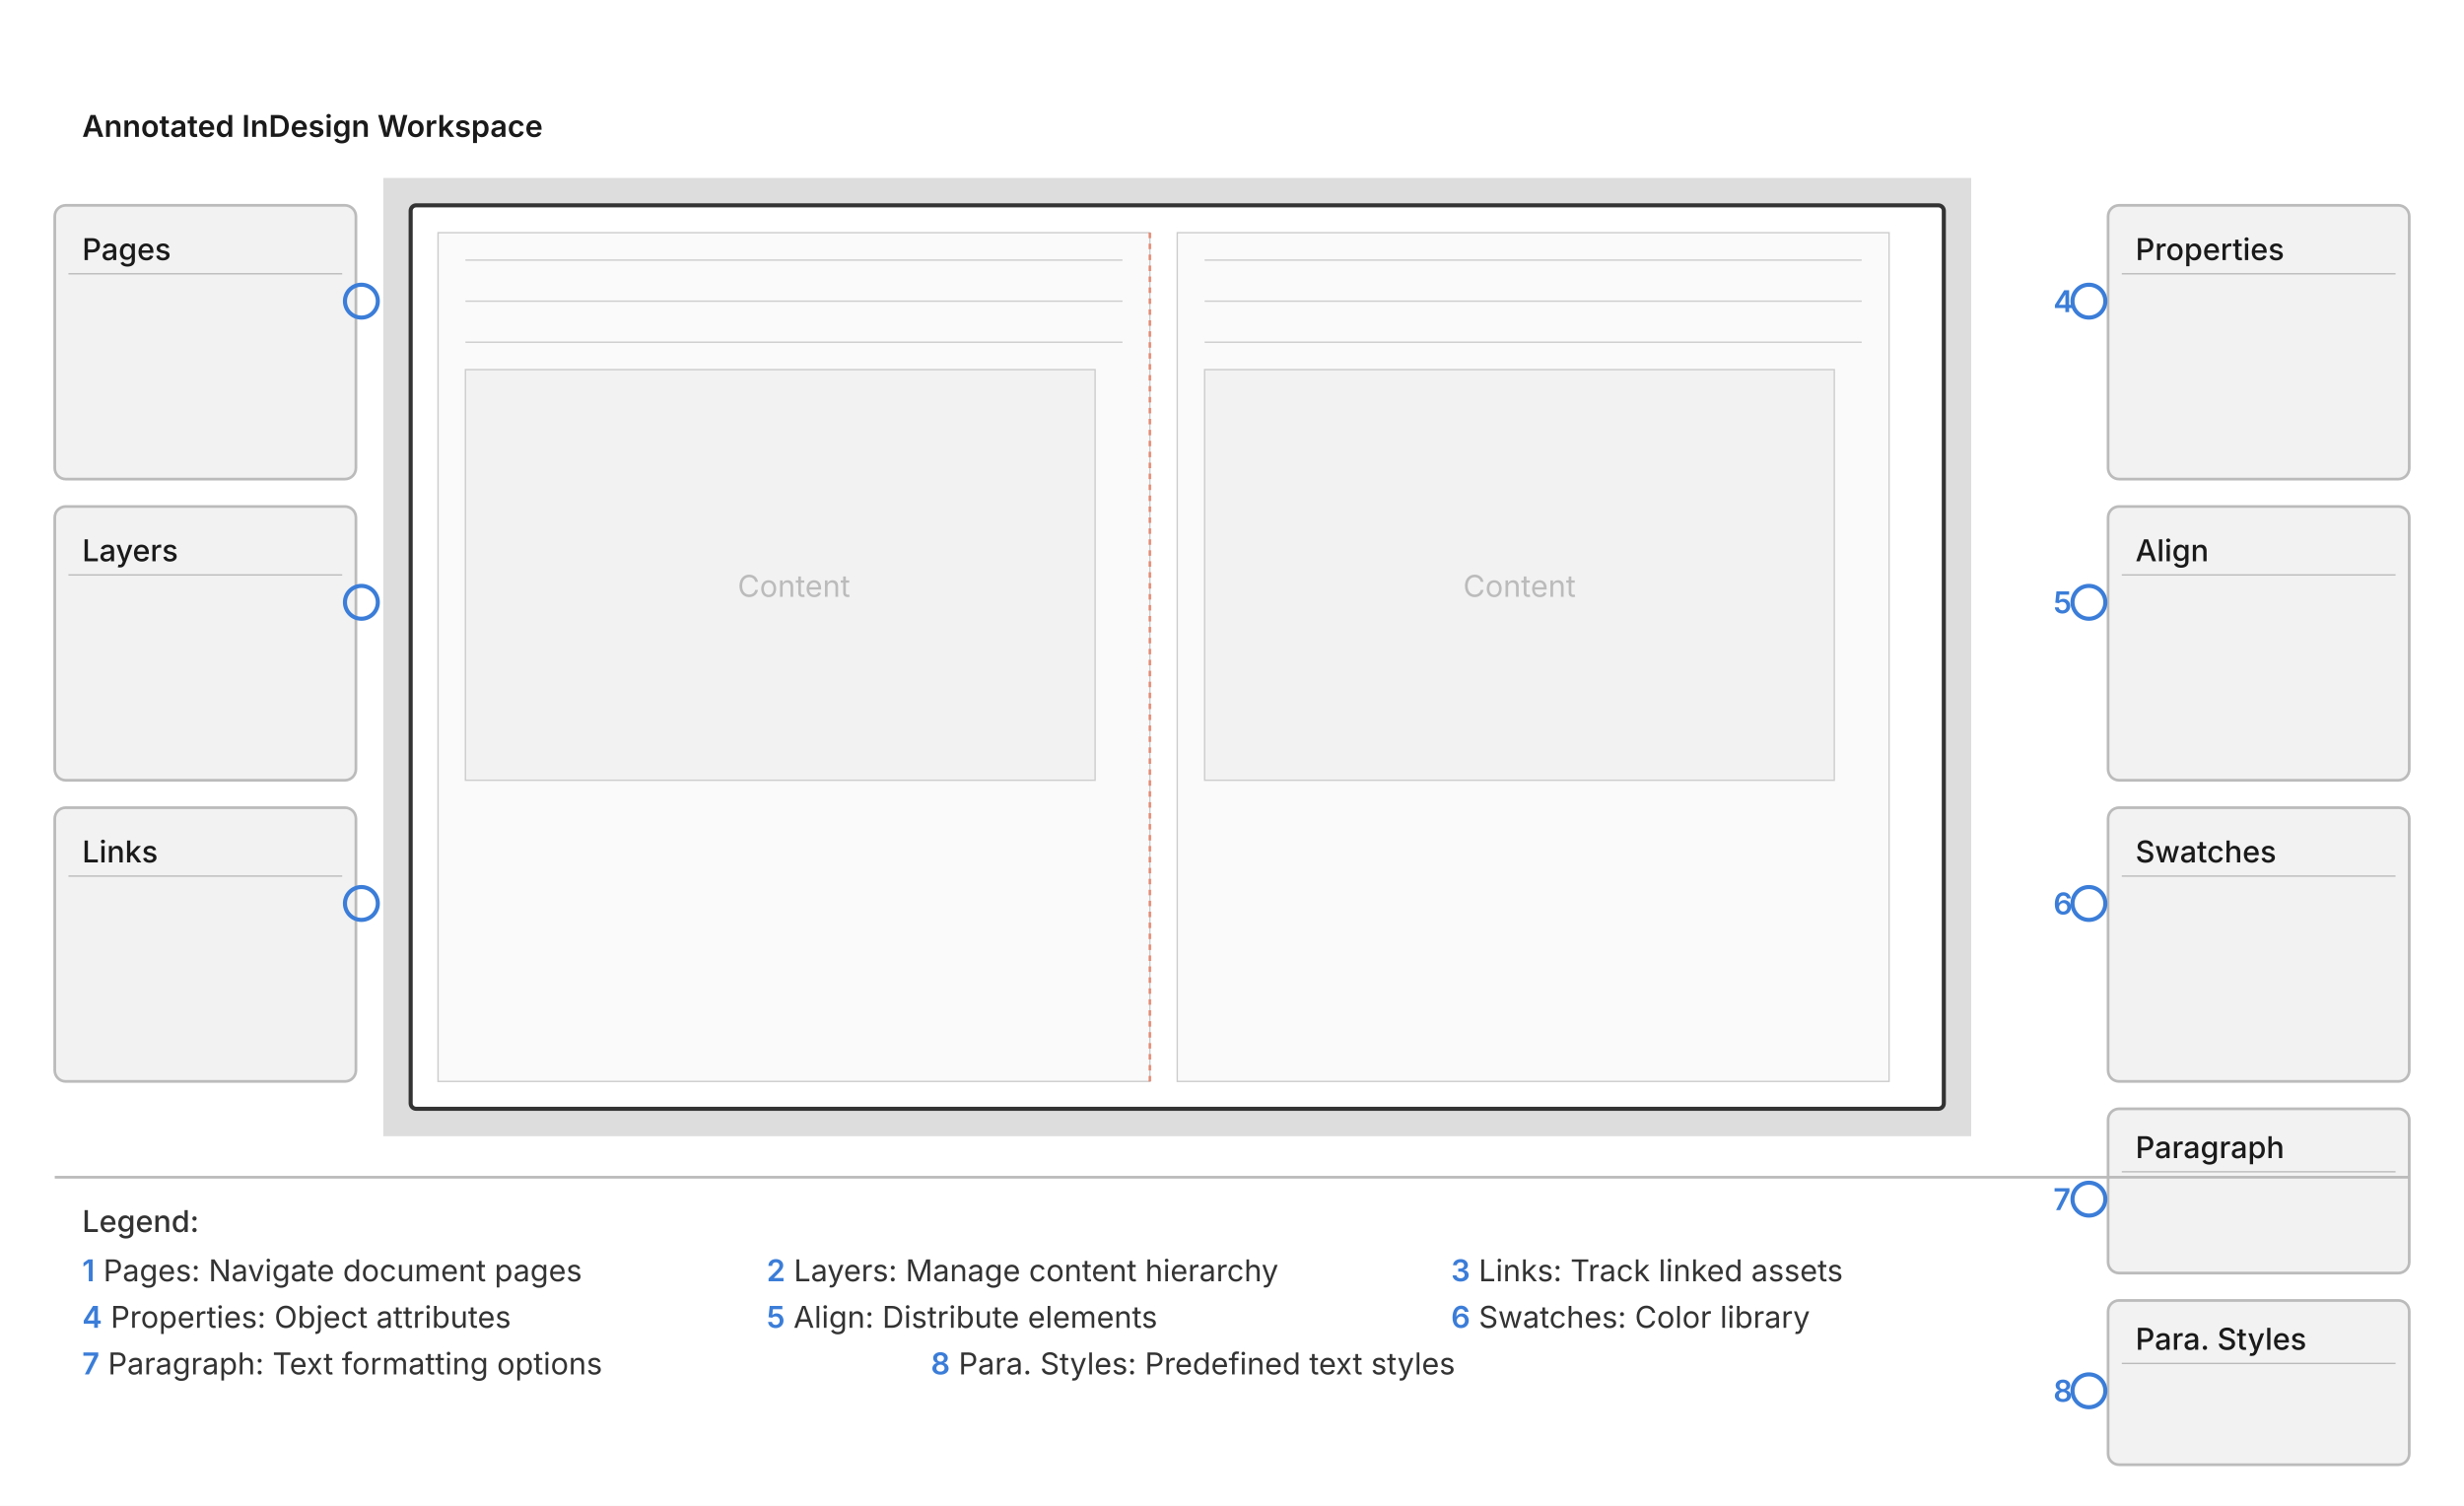
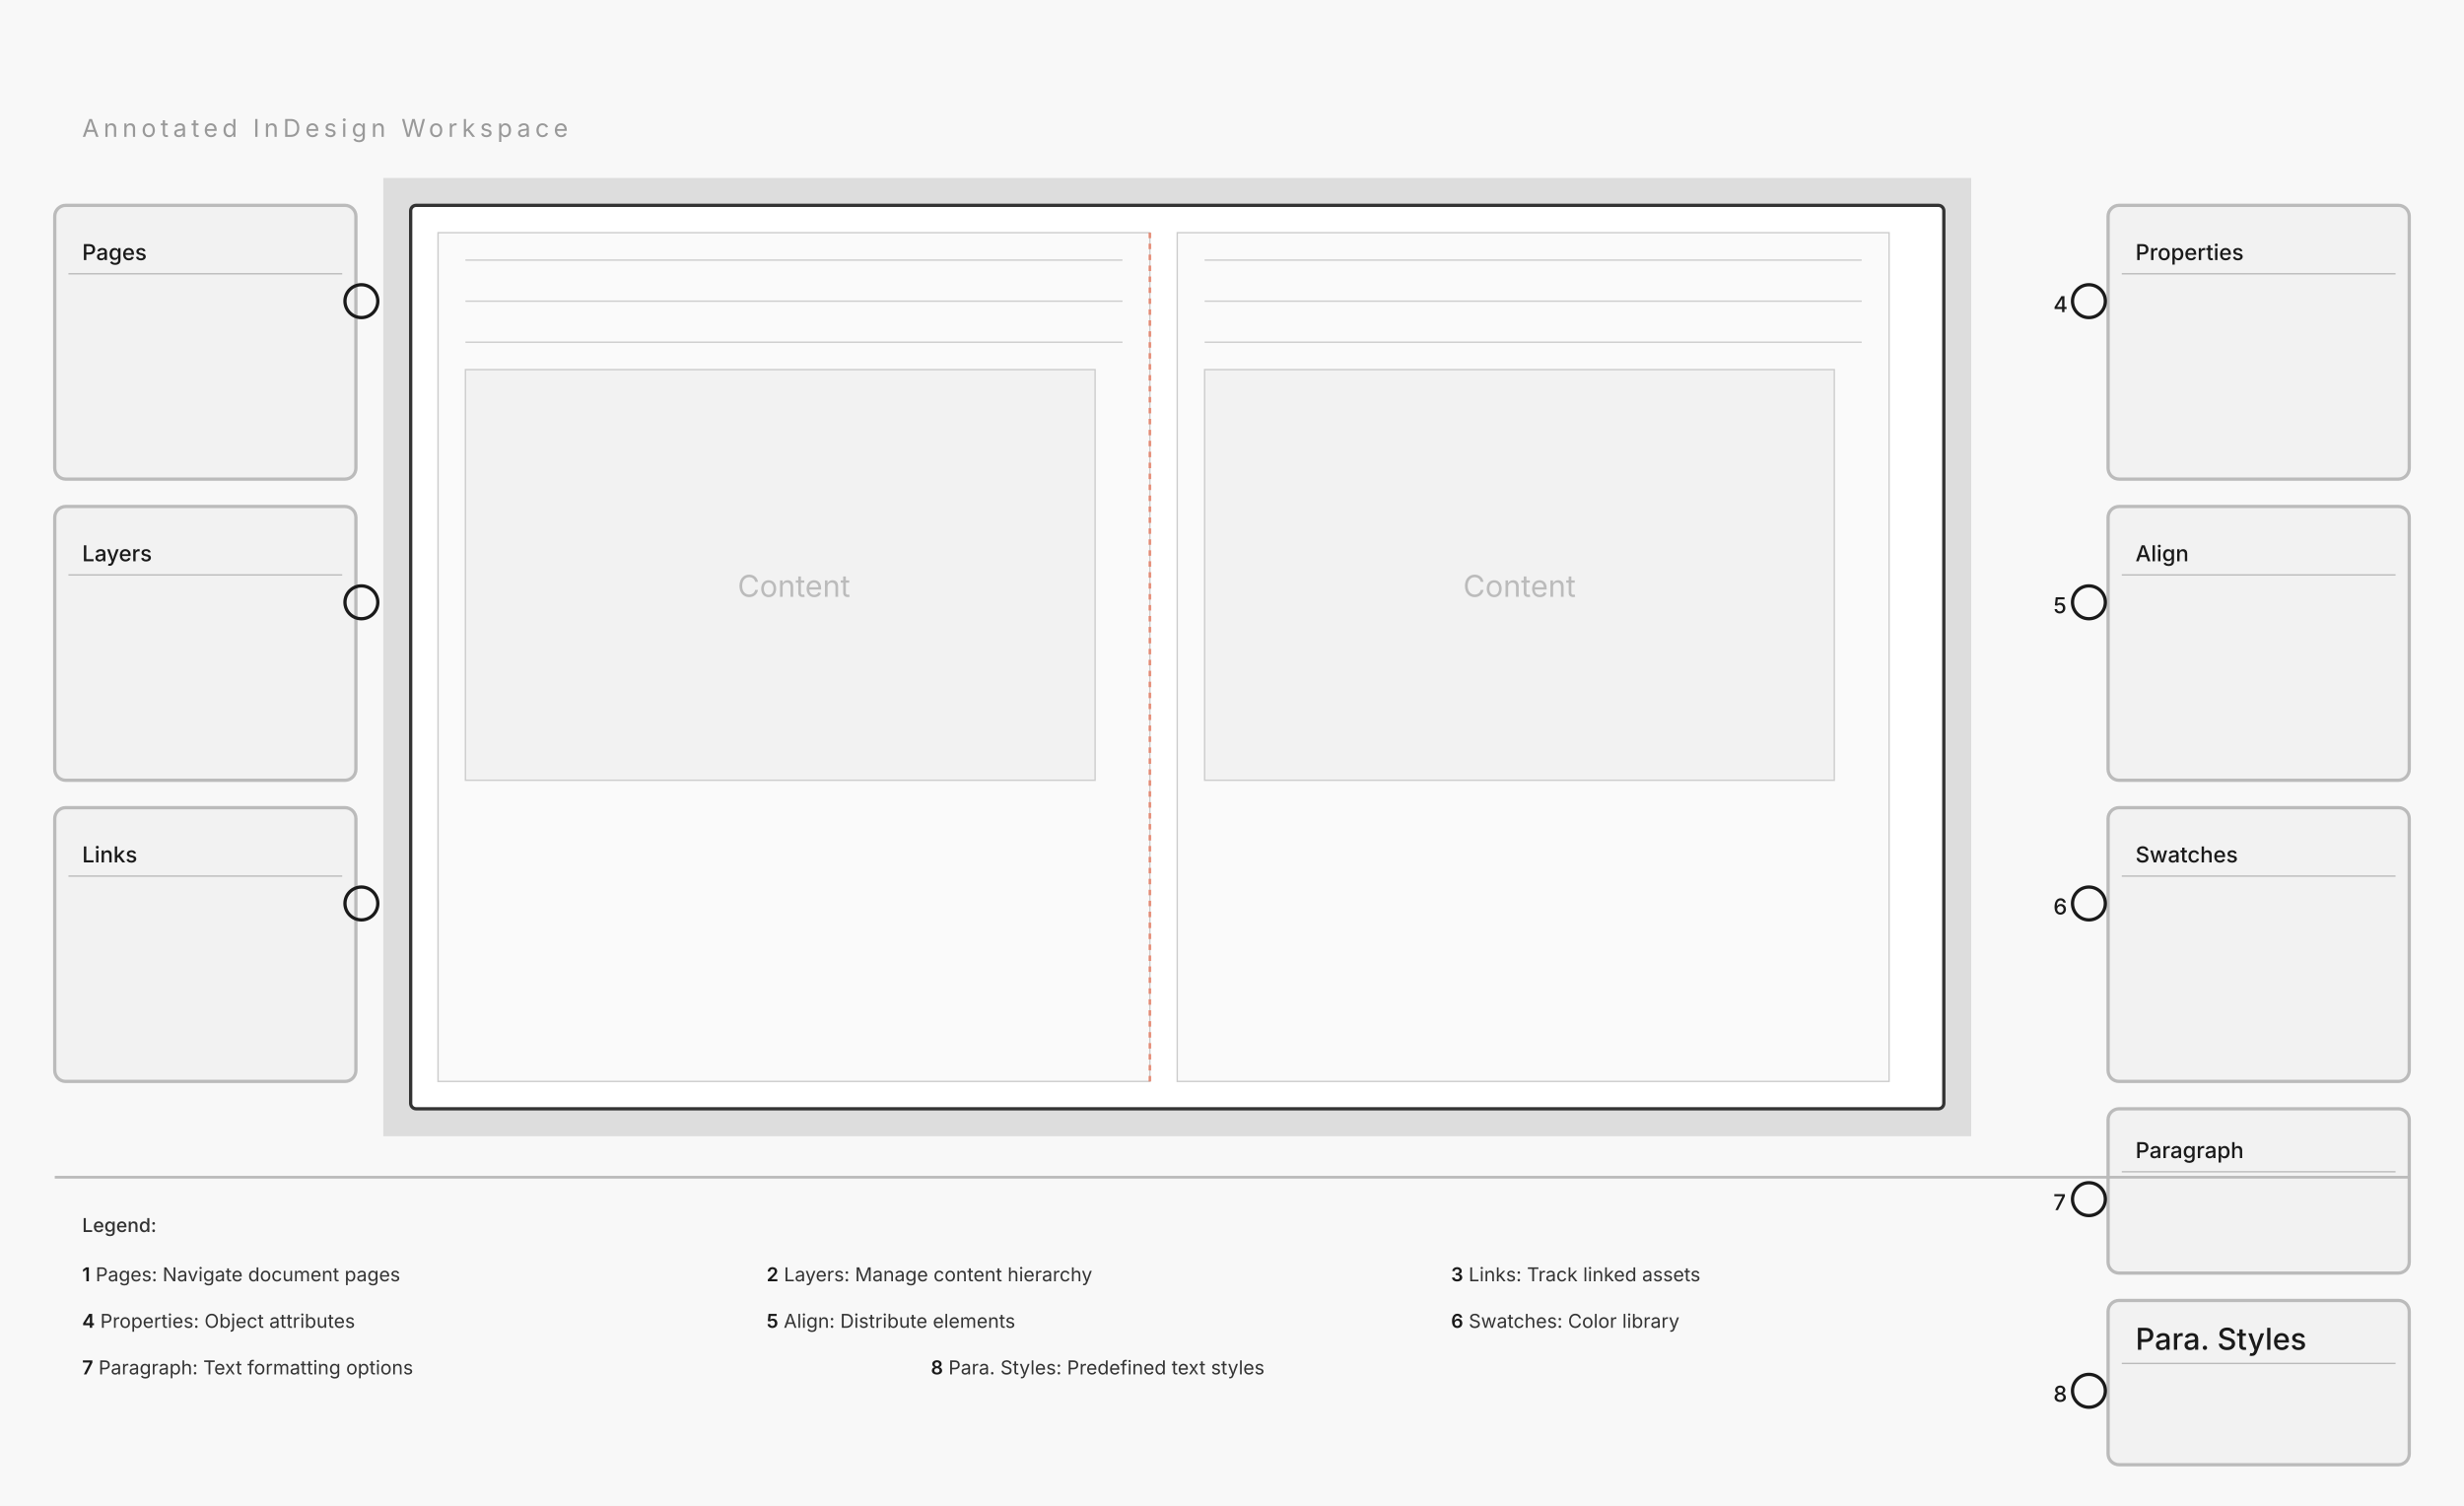
- <svg xmlns="http://www.w3.org/2000/svg" font-family="'Circular Std','Inter','Helvetica Neue',Arial,sans-serif" viewBox="0 0 900 550">
+ <svg xmlns="http://www.w3.org/2000/svg" font-family="Inter, -apple-system, system-ui, sans-serif" viewBox="0 0 900 550">
  <defs>
    <style>
-       text { font-family: 'Circular Std','Inter','Helvetica Neue',Arial,sans-serif; }
-       .title-main { font-size: 11px; font-weight: 600; fill: #1A1A1A; }
-       .title-label { font-size: 11px; font-weight: 400; fill: #777; letter-spacing: 0.5px; }
-       .panel-label { font-size: 11px; font-weight: 500; fill: #1A1A1A; }
-       .panel-name { font-size: 11px; font-weight: 400; fill: #333; }
-       .legend-text { font-size: 11px; font-weight: 400; fill: #333; }
-       .callout-circle { fill: none; stroke: #3B7DD8; stroke-width: 1.5; }
-       .callout-text { font-size: 11px; font-weight: 600; fill: #3B7DD8; }
+       text { font-family: Inter, -apple-system, system-ui, sans-serif; }
+       .title-main { font-size: 9px; font-weight: 400; fill: #999; letter-spacing: 1.6px; text-transform: uppercase; }
+       .title-label { font-size: 7px; font-weight: 400; fill: #777; letter-spacing: 0.5px; }
+       .panel-label { font-size: 8px; font-weight: 500; fill: #1A1A1A; }
+       .panel-name { font-size: 7px; font-weight: 400; fill: #333; }
+       .legend-text { font-size: 7px; font-weight: 400; fill: #333; }
+       .callout-circle { fill: none; stroke: #1a1a1a; stroke-width: 1.2; }
+       .callout-text { font-size: 8px; font-weight: 500; fill: #1a1a1a; }
    </style>
  </defs>
-   <rect width="900" height="550" fill="#FFFFFF" />
+   <rect width="900" height="550" fill="#f8f8f8" />
  <text x="30" y="50" class="title-main">Annotated InDesign Workspace</text>
-   <rect x="20" y="75" width="110" height="100" rx="4" fill="#F2F2F2" stroke="#BBB" stroke-width="1" />
+   <rect x="20" y="75" width="110" height="100" rx="4" fill="#F2F2F2" stroke="#BBB" stroke-width="1.2" />
  <text x="30" y="95" class="panel-label">Pages</text>
  <line x1="25" y1="100" x2="125" y2="100" stroke="#BBB" stroke-width="0.5" />
  <circle cx="132" cy="110" r="6" class="callout-circle" />
  <text x="140" y="114" class="callout-text">1</text>
-   <rect x="20" y="185" width="110" height="100" rx="4" fill="#F2F2F2" stroke="#BBB" stroke-width="1" />
+   <rect x="20" y="185" width="110" height="100" rx="4" fill="#F2F2F2" stroke="#BBB" stroke-width="1.2" />
  <text x="30" y="205" class="panel-label">Layers</text>
  <line x1="25" y1="210" x2="125" y2="210" stroke="#BBB" stroke-width="0.5" />
  <circle cx="132" cy="220" r="6" class="callout-circle" />
  <text x="140" y="224" class="callout-text">2</text>
-   <rect x="20" y="295" width="110" height="100" rx="4" fill="#F2F2F2" stroke="#BBB" stroke-width="1" />
+   <rect x="20" y="295" width="110" height="100" rx="4" fill="#F2F2F2" stroke="#BBB" stroke-width="1.2" />
  <text x="30" y="315" class="panel-label">Links</text>
  <line x1="25" y1="320" x2="125" y2="320" stroke="#BBB" stroke-width="0.5" />
  <circle cx="132" cy="330" r="6" class="callout-circle" />
  <text x="140" y="334" class="callout-text">3</text>
-   <rect x="150" y="75" width="560" height="330" rx="2" fill="#FFFFFF" stroke="#333" stroke-width="1.5" />
+   <rect x="150" y="75" width="560" height="330" rx="2" fill="#FFFFFF" stroke="#333" stroke-width="1.2" />
  <rect x="140" y="65" width="580" height="350" fill="#DDD" stroke="none" />
-   <rect x="150" y="75" width="560" height="330" rx="2" fill="#FFFFFF" stroke="#333" stroke-width="1.5" />
+   <rect x="150" y="75" width="560" height="330" rx="2" fill="#FFFFFF" stroke="#333" stroke-width="1.2" />
  <rect x="160" y="85" width="260" height="310" fill="#FAFAFA" stroke="#CCC" stroke-width="0.5" />
  <line x1="170" y1="95" x2="410" y2="95" stroke="#CCC" stroke-width="0.5" />
  <line x1="170" y1="110" x2="410" y2="110" stroke="#CCC" stroke-width="0.5" />
  <line x1="170" y1="125" x2="410" y2="125" stroke="#CCC" stroke-width="0.5" />
  <rect x="170" y="135" width="230" height="150" fill="#F2F2F2" stroke="#CCC" stroke-width="0.5" />
  <text x="290" y="218" style="font-size: 11px; fill: #BBB; text-anchor: middle;">Content</text>
  <rect x="430" y="85" width="260" height="310" fill="#FAFAFA" stroke="#CCC" stroke-width="0.5" />
  <line x1="440" y1="95" x2="680" y2="95" stroke="#CCC" stroke-width="0.5" />
  <line x1="440" y1="110" x2="680" y2="110" stroke="#CCC" stroke-width="0.5" />
  <line x1="440" y1="125" x2="680" y2="125" stroke="#CCC" stroke-width="0.5" />
  <rect x="440" y="135" width="230" height="150" fill="#F2F2F2" stroke="#CCC" stroke-width="0.5" />
  <text x="555" y="218" style="font-size: 11px; fill: #BBB; text-anchor: middle;">Content</text>
  <line x1="420" y1="85" x2="420" y2="395" stroke="#E85D3A" stroke-width="1" stroke-dasharray="2,2" opacity="0.6" />
-   <rect x="770" y="75" width="110" height="100" rx="4" fill="#F2F2F2" stroke="#BBB" stroke-width="1" />
+   <rect x="770" y="75" width="110" height="100" rx="4" fill="#F2F2F2" stroke="#BBB" stroke-width="1.2" />
  <text x="780" y="95" class="panel-label">Properties</text>
  <line x1="775" y1="100" x2="875" y2="100" stroke="#BBB" stroke-width="0.5" />
  <circle cx="763" cy="110" r="6" class="callout-circle" />
  <text x="750" y="114" class="callout-text">4</text>
-   <rect x="770" y="185" width="110" height="100" rx="4" fill="#F2F2F2" stroke="#BBB" stroke-width="1" />
+   <rect x="770" y="185" width="110" height="100" rx="4" fill="#F2F2F2" stroke="#BBB" stroke-width="1.2" />
  <text x="780" y="205" class="panel-label">Align</text>
  <line x1="775" y1="210" x2="875" y2="210" stroke="#BBB" stroke-width="0.5" />
  <circle cx="763" cy="220" r="6" class="callout-circle" />
  <text x="750" y="224" class="callout-text">5</text>
-   <rect x="770" y="295" width="110" height="100" rx="4" fill="#F2F2F2" stroke="#BBB" stroke-width="1" />
+   <rect x="770" y="295" width="110" height="100" rx="4" fill="#F2F2F2" stroke="#BBB" stroke-width="1.2" />
  <text x="780" y="315" class="panel-label">Swatches</text>
  <line x1="775" y1="320" x2="875" y2="320" stroke="#BBB" stroke-width="0.5" />
  <circle cx="763" cy="330" r="6" class="callout-circle" />
  <text x="750" y="334" class="callout-text">6</text>
-   <rect x="770" y="405" width="110" height="60" rx="4" fill="#F2F2F2" stroke="#BBB" stroke-width="1" />
+   <rect x="770" y="405" width="110" height="60" rx="4" fill="#F2F2F2" stroke="#BBB" stroke-width="1.2" />
  <text x="780" y="423" class="panel-label">Paragraph</text>
  <line x1="775" y1="428" x2="875" y2="428" stroke="#BBB" stroke-width="0.5" />
  <circle cx="763" cy="438" r="6" class="callout-circle" />
  <text x="750" y="442" class="callout-text">7</text>
-   <rect x="770" y="475" width="110" height="60" rx="4" fill="#F2F2F2" stroke="#BBB" stroke-width="1" />
+   <rect x="770" y="475" width="110" height="60" rx="4" fill="#F2F2F2" stroke="#BBB" stroke-width="1.2" />
  <text x="780" y="493" class="panel-label" style="font-size: 11px;">Para. Styles</text>
  <line x1="775" y1="498" x2="875" y2="498" stroke="#BBB" stroke-width="0.5" />
  <circle cx="763" cy="508" r="6" class="callout-circle" />
  <text x="750" y="512" class="callout-text">8</text>
  <line x1="20" y1="430" x2="880" y2="430" stroke="#BBB" stroke-width="1" />
  <text x="30" y="450" class="legend-text" style="font-weight: 500;">Legend:</text>
  <g class="legend-item">
    <text x="30" y="468" class="legend-text">
-       <tspan style="font-weight: 600; fill: #3B7DD8;">1</tspan> Pages: Navigate document pages</text>
+       <tspan style="font-weight: 600; fill: #1a1a1a;">1</tspan> Pages: Navigate document pages</text>
    <text x="280" y="468" class="legend-text">
-       <tspan style="font-weight: 600; fill: #3B7DD8;">2</tspan> Layers: Manage content hierarchy</text>
+       <tspan style="font-weight: 600; fill: #1a1a1a;">2</tspan> Layers: Manage content hierarchy</text>
    <text x="530" y="468" class="legend-text">
-       <tspan style="font-weight: 600; fill: #3B7DD8;">3</tspan> Links: Track linked assets</text>
+       <tspan style="font-weight: 600; fill: #1a1a1a;">3</tspan> Links: Track linked assets</text>
  </g>
  <g class="legend-item">
    <text x="30" y="485" class="legend-text">
-       <tspan style="font-weight: 600; fill: #3B7DD8;">4</tspan> Properties: Object attributes</text>
+       <tspan style="font-weight: 600; fill: #1a1a1a;">4</tspan> Properties: Object attributes</text>
    <text x="280" y="485" class="legend-text">
-       <tspan style="font-weight: 600; fill: #3B7DD8;">5</tspan> Align: Distribute elements</text>
+       <tspan style="font-weight: 600; fill: #1a1a1a;">5</tspan> Align: Distribute elements</text>
    <text x="530" y="485" class="legend-text">
-       <tspan style="font-weight: 600; fill: #3B7DD8;">6</tspan> Swatches: Color library</text>
+       <tspan style="font-weight: 600; fill: #1a1a1a;">6</tspan> Swatches: Color library</text>
  </g>
  <g class="legend-item">
    <text x="30" y="502" class="legend-text">
-       <tspan style="font-weight: 600; fill: #3B7DD8;">7</tspan> Paragraph: Text formatting options</text>
+       <tspan style="font-weight: 600; fill: #1a1a1a;">7</tspan> Paragraph: Text formatting options</text>
    <text x="340" y="502" class="legend-text">
-       <tspan style="font-weight: 600; fill: #3B7DD8;">8</tspan> Para. Styles: Predefined text styles</text>
+       <tspan style="font-weight: 600; fill: #1a1a1a;">8</tspan> Para. Styles: Predefined text styles</text>
  </g>
</svg>
